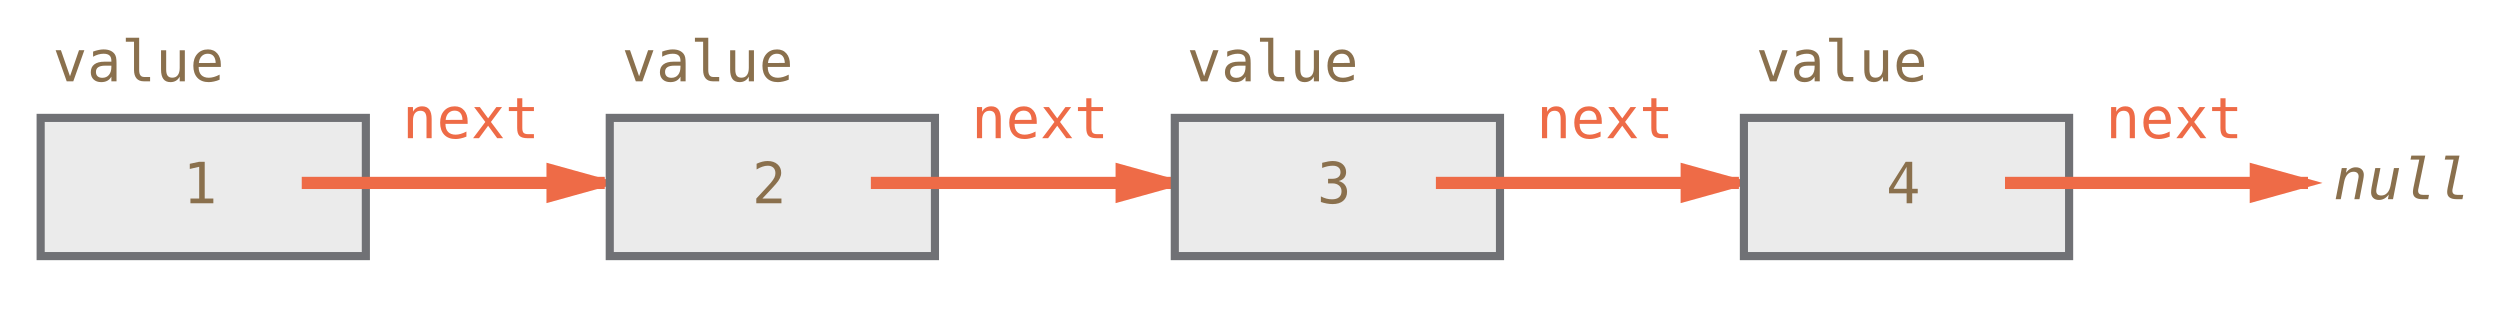
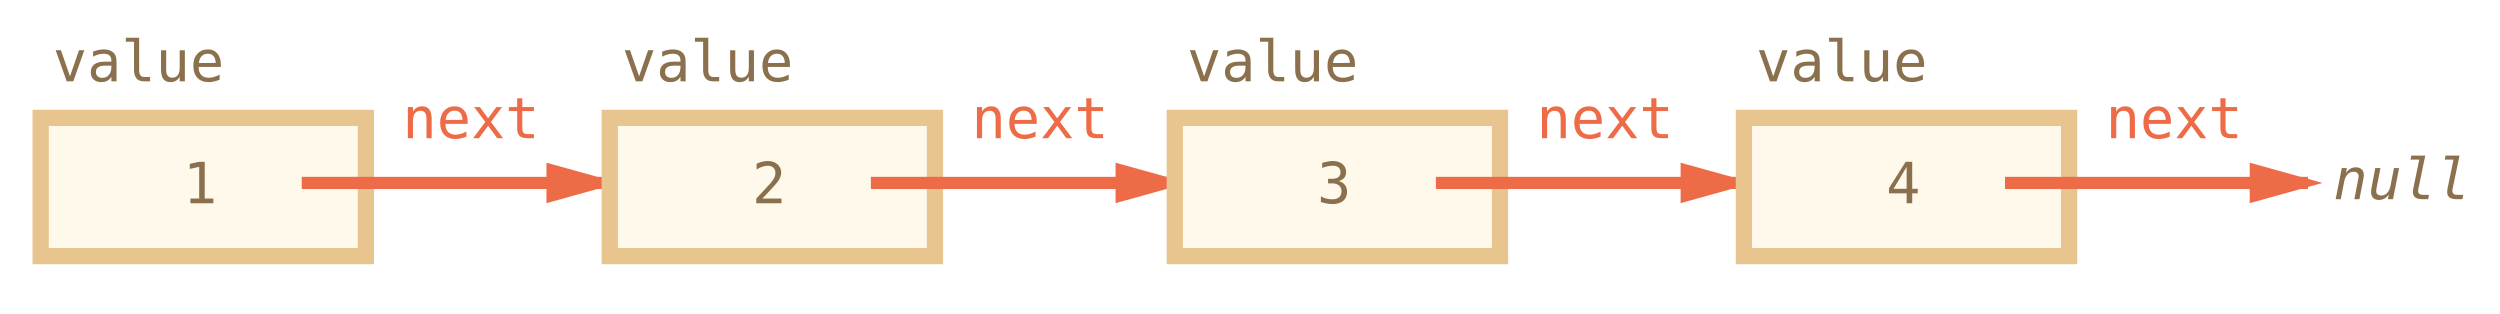
<svg xmlns="http://www.w3.org/2000/svg" width="615px" height="77px" viewBox="0 0 615 77" version="1.1">
  <defs />
  <g id="combined" stroke="none" stroke-width="1" fill="none" fill-rule="evenodd">
    <g id="linked-list.svg">
-       <rect id="Rectangle-15" stroke="#707175" stroke-width="2" fill="#EBEBEB" x="10" y="29" width="80" height="34" />
+       <rect id="Rectangle-15" stroke="#E8C48E" stroke-width="4" fill="#FFF9EB" x="10" y="29" width="80" height="34" />
      <text id="value" font-family="Consolas" font-size="14" font-weight="normal" fill="#8A704D">
        <tspan x="13" y="20">value</tspan>
      </text>
      <text id="-8" font-family="Consolas" font-size="14" font-weight="normal" fill="#8A704D">
        <tspan x="45" y="50">1</tspan>
      </text>
      <path d="M75.73,45 L147.27,45" id="Line-21" stroke="#EE6B47" stroke-width="3" stroke-linecap="square" fill="#EE6B47" />
      <path id="Line-21-decoration-1" d="M146.73,45 C142.95,43.95 139.71,43.05 135.93,42 C135.93,44.1 135.93,45.9 135.93,48 C139.71,46.95 142.95,46.05 146.73,45 C146.73,45 146.73,45 146.73,45 Z" stroke="#EE6B47" stroke-width="3" stroke-linecap="square" fill="#EE6B47" />
      <text id="next" font-family="Consolas" font-size="14" font-weight="normal" fill="#EE6B47">
        <tspan x="99" y="34">next</tspan>
      </text>
-       <rect id="Rectangle-11" stroke="#707175" stroke-width="2" fill="#EBEBEB" x="150" y="29" width="80" height="34" />
+       <rect id="Rectangle-11" stroke="#E8C48E" stroke-width="4" fill="#FFF9EB" x="150" y="29" width="80" height="34" />
      <text id="value-2" font-family="Consolas" font-size="14" font-weight="normal" fill="#8A704D">
        <tspan x="153" y="20">value</tspan>
      </text>
      <text id="-9" font-family="Consolas" font-size="14" font-weight="normal" fill="#8A704D">
        <tspan x="185" y="50">2</tspan>
      </text>
      <path d="M215.73,45 L287.27,45" id="Line-22" stroke="#EE6B47" stroke-width="3" stroke-linecap="square" fill="#EE6B47" />
      <path id="Line-22-decoration-1" d="M286.73,45 C282.95,43.95 279.71,43.05 275.93,42 C275.93,44.1 275.93,45.9 275.93,48 C279.71,46.95 282.95,46.05 286.73,45 C286.73,45 286.73,45 286.73,45 Z" stroke="#EE6B47" stroke-width="3" stroke-linecap="square" fill="#EE6B47" />
      <text id="next-2" font-family="Consolas" font-size="14" font-weight="normal" fill="#EE6B47">
        <tspan x="239" y="34">next</tspan>
      </text>
-       <rect id="Rectangle-13" stroke="#707175" stroke-width="2" fill="#EBEBEB" x="289" y="29" width="80" height="34" />
+       <rect id="Rectangle-13" stroke="#E8C48E" stroke-width="4" fill="#FFF9EB" x="289" y="29" width="80" height="34" />
      <text id="value-3" font-family="Consolas" font-size="14" font-weight="normal" fill="#8A704D">
        <tspan x="292" y="20">value</tspan>
      </text>
      <text id="-10" font-family="Consolas" font-size="14" font-weight="normal" fill="#8A704D">
        <tspan x="324" y="50">3</tspan>
      </text>
      <path d="M354.73,45 L426.27,45" id="Line-23" stroke="#EE6B47" stroke-width="3" stroke-linecap="square" fill="#EE6B47" />
      <path id="Line-23-decoration-1" d="M425.73,45 C421.95,43.95 418.71,43.05 414.93,42 C414.93,44.1 414.93,45.9 414.93,48 C418.71,46.95 421.95,46.05 425.73,45 C425.73,45 425.73,45 425.73,45 Z" stroke="#EE6B47" stroke-width="3" stroke-linecap="square" fill="#EE6B47" />
      <text id="next-3" font-family="Consolas" font-size="14" font-weight="normal" fill="#EE6B47">
        <tspan x="378" y="34">next</tspan>
      </text>
-       <rect id="Rectangle-14" stroke="#707175" stroke-width="2" fill="#EBEBEB" x="429" y="29" width="80" height="34" />
+       <rect id="Rectangle-14" stroke="#E8C48E" stroke-width="4" fill="#FFF9EB" x="429" y="29" width="80" height="34" />
      <text id="value-4" font-family="Consolas" font-size="14" font-weight="normal" fill="#8A704D">
        <tspan x="432" y="20">value</tspan>
      </text>
      <text id="4" font-family="Consolas" font-size="14" font-weight="normal" fill="#8A704D">
        <tspan x="464" y="50">4</tspan>
      </text>
      <path d="M494.73,45 L566.27,45" id="Line-24" stroke="#EE6B47" stroke-width="3" stroke-linecap="square" fill="#EE6B47" />
      <path id="Line-24-decoration-1" d="M565.73,45 C561.95,43.95 558.71,43.05 554.93,42 C554.93,44.1 554.93,45.9 554.93,48 C558.71,46.95 561.95,46.05 565.73,45 C565.73,45 565.73,45 565.73,45 Z" stroke="#EE6B47" stroke-width="3" stroke-linecap="square" fill="#EE6B47" />
      <text id="next-4" font-family="Consolas" font-size="14" font-weight="normal" fill="#EE6B47">
        <tspan x="518" y="34">next</tspan>
      </text>
      <text id="null" font-family="Consolas" font-size="14" font-style="italic" font-weight="normal" fill="#8A704D">
        <tspan x="574" y="49">null</tspan>
      </text>
    </g>
  </g>
</svg>
